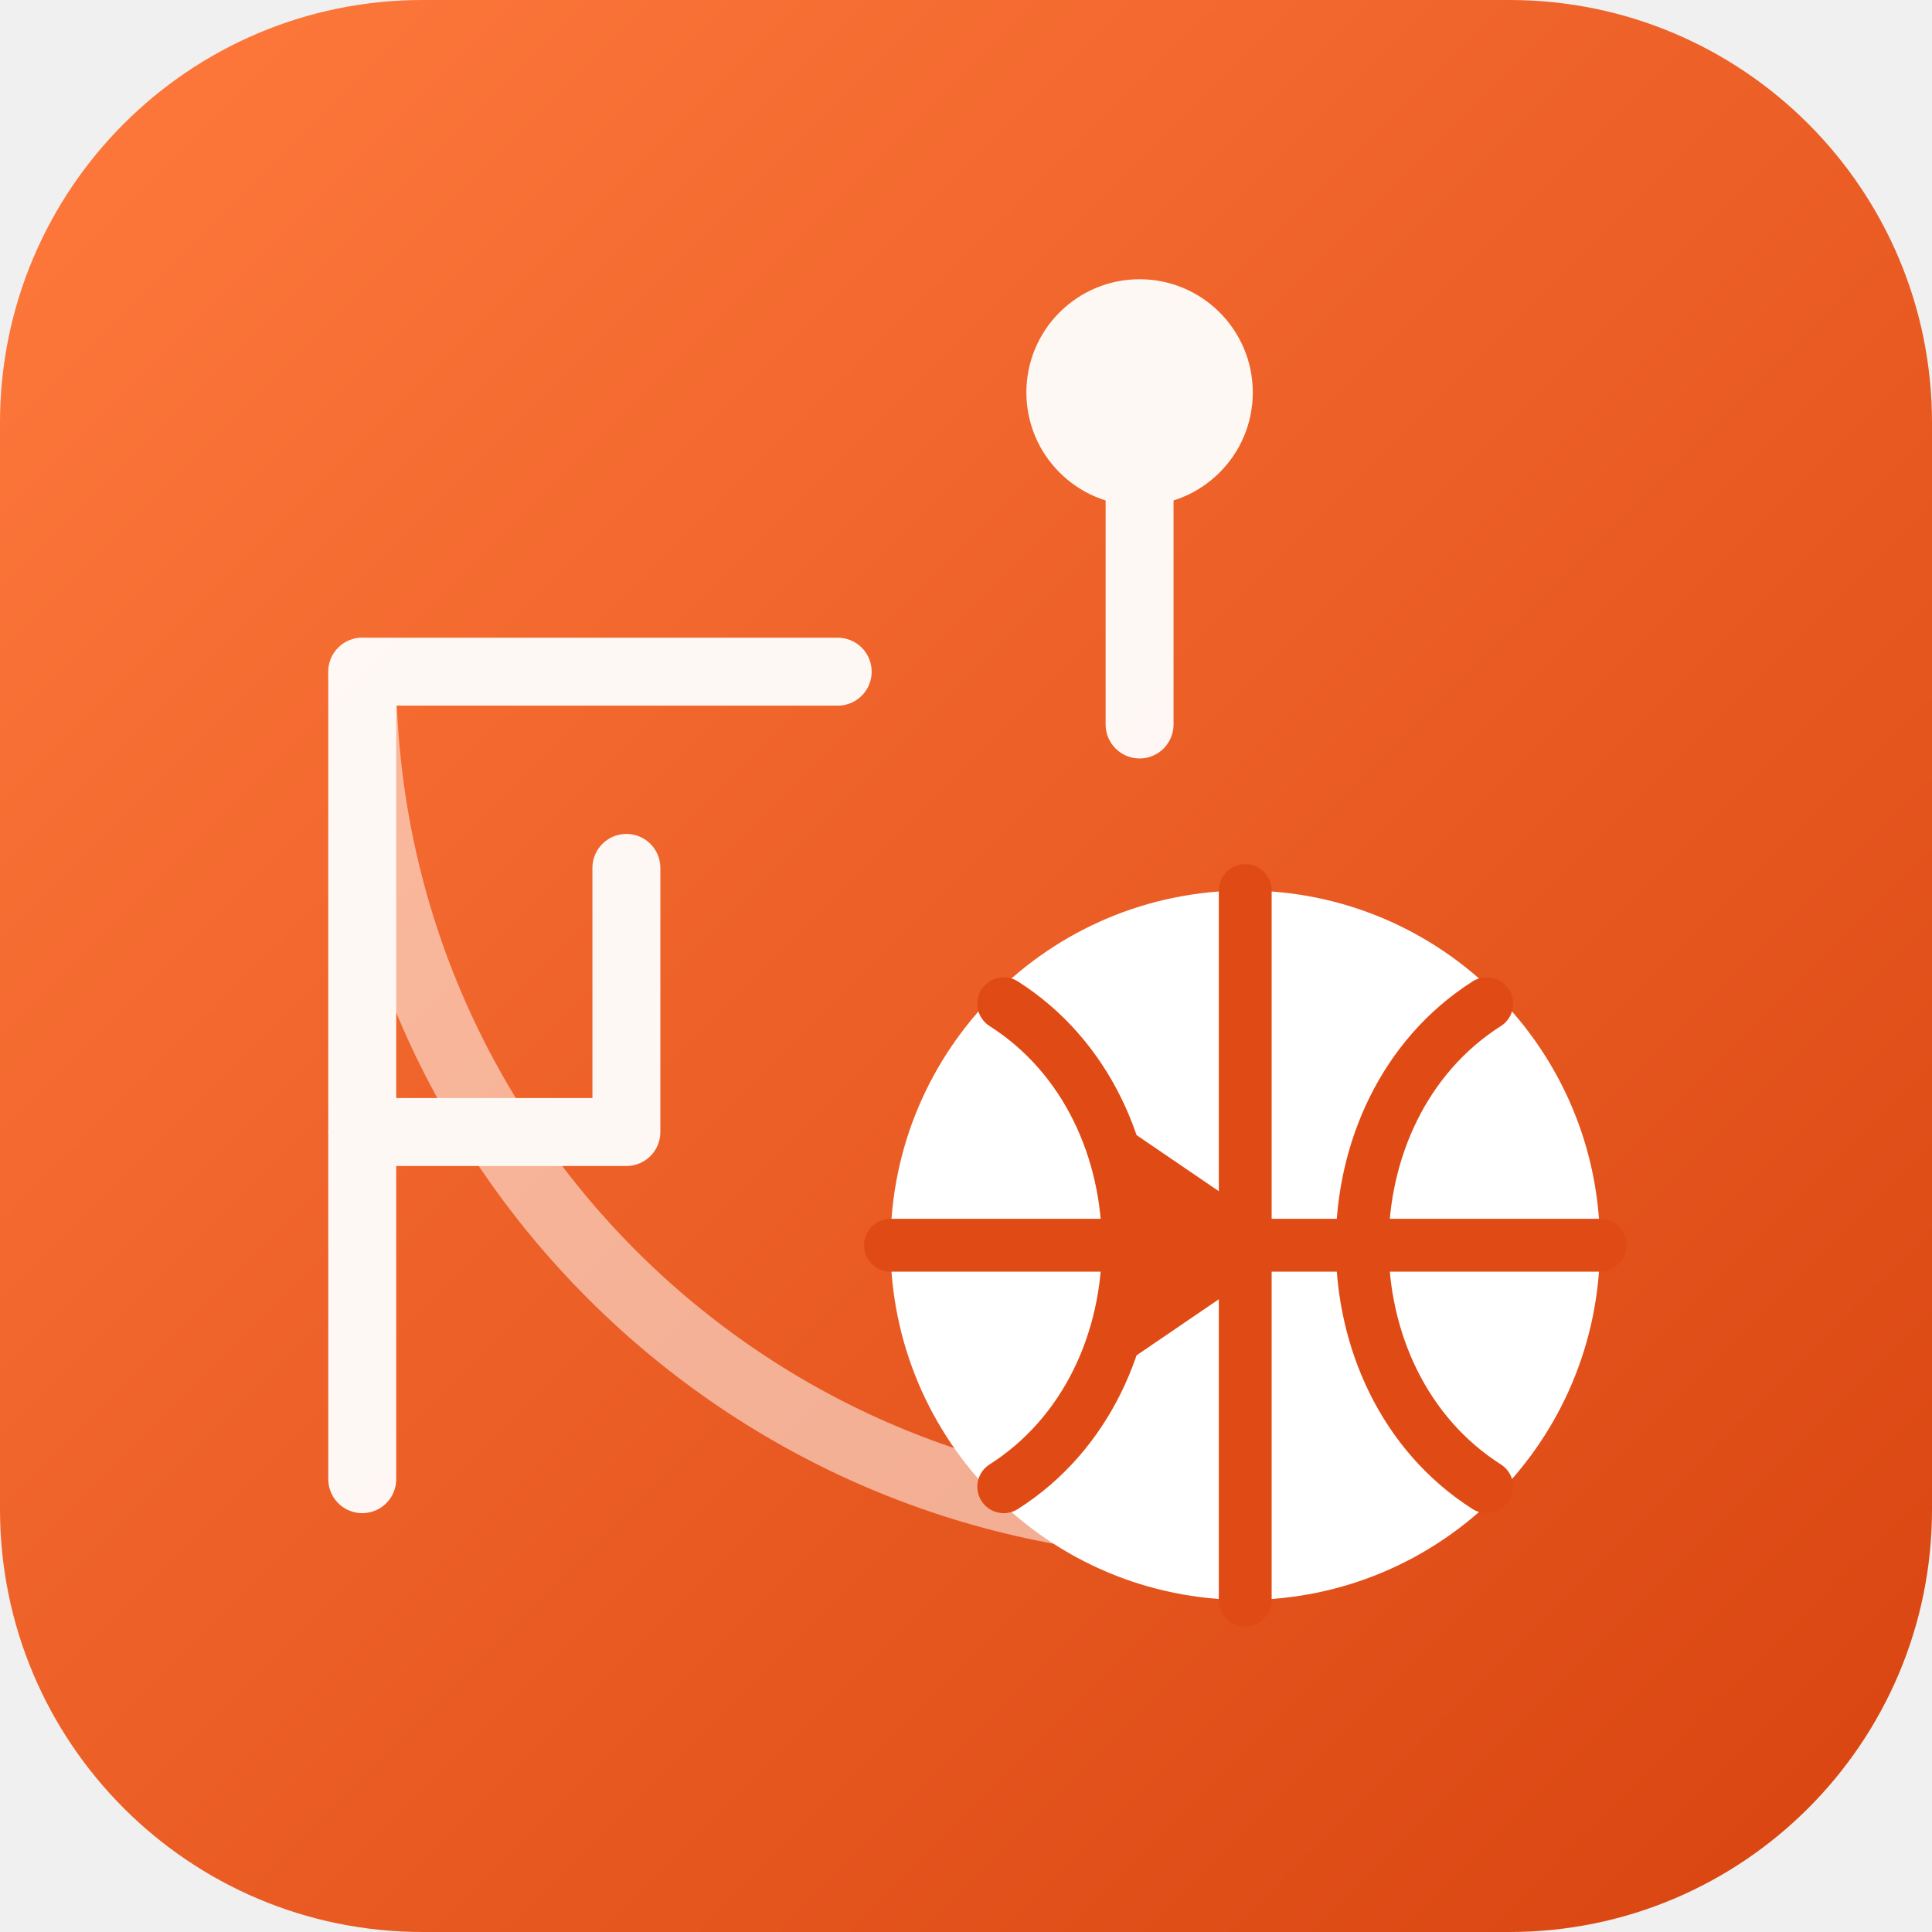
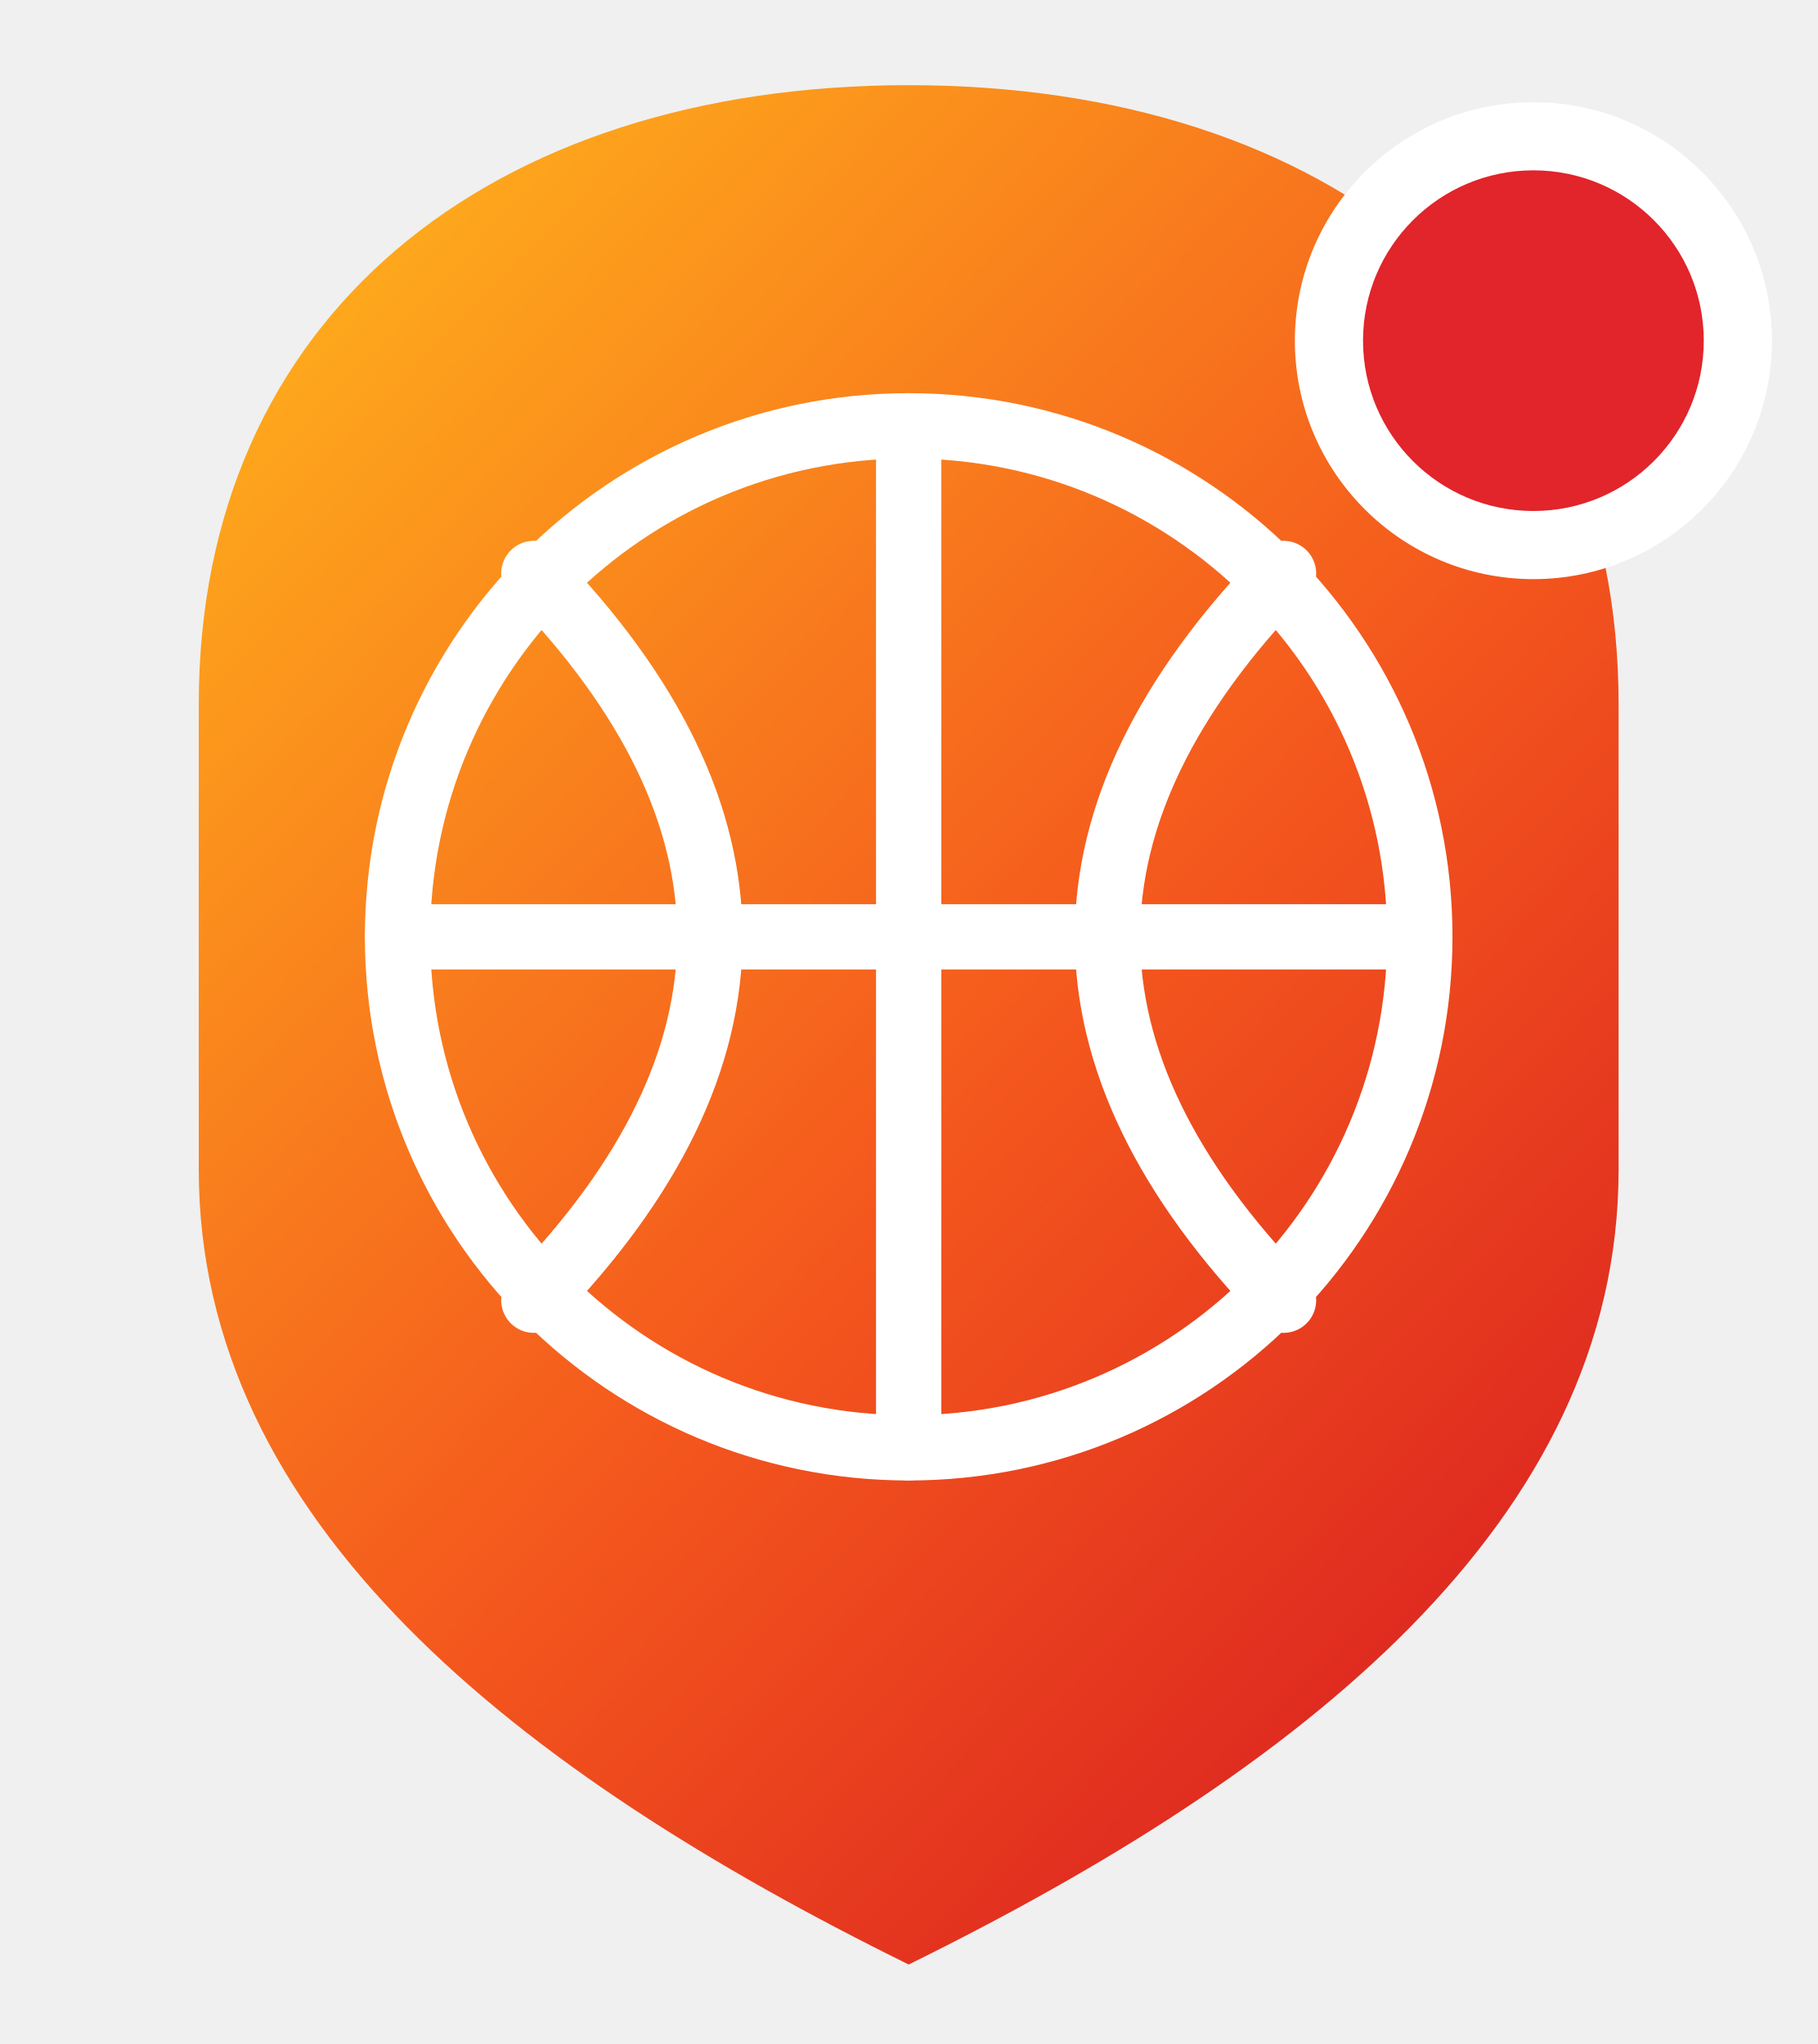
- <svg xmlns="http://www.w3.org/2000/svg" viewBox="0 0 512 512" role="img" aria-label="FEBstats Directo">
+ <svg xmlns="http://www.w3.org/2000/svg" viewBox="0 0 32 36" role="img" aria-label="FEBstats Directo">
  <defs>
-     <linearGradient id="g" x1="0" y1="0" x2="1" y2="1">
-       <stop offset="0" stop-color="#ff7a3d" />
-       <stop offset="1" stop-color="#d8430f" />
+     <linearGradient id="g" x1=".1" y1="0" x2=".9" y2="1">
+       <stop offset="0" stop-color="#ffb21c" />
+       <stop offset=".55" stop-color="#f4571d" />
+       <stop offset="1" stop-color="#d71a21" />
    </linearGradient>
  </defs>
-   <rect width="512" height="512" rx="112" fill="url(#g)" />
-   <g fill="none" stroke="#fff" stroke-width="18" stroke-linecap="round" stroke-linejoin="round" opacity=".95">
-     <path d="M96 392V178h126" />
-     <path d="M96 300h70v-70" />
-     <path d="M96 178a226 226 0 0 0 226 226" opacity=".55" />
-     <path d="M302 96v96" />
-     <circle cx="302" cy="104" r="30" fill="#fff" stroke="none" />
+   <path d="M16 1.5C8.6 1.5 3.5 5.6 3.5 12.4v8.2c0 6.2 5.6 10.6 12.5 14 6.9-3.4 12.5-7.8 12.5-14v-8.2C28.5 5.6 23.4 1.5 16 1.5Z" fill="url(#g)" />
+   <g fill="none" stroke="#fff" stroke-width="1.15" stroke-linecap="round">
+     <circle cx="16" cy="16.5" r="9" />
+     <path d="M7 16.5h18M16 7.5v18M9.4 10.1q6.2 6.4 0 12.8M22.6 10.1q-6.2 6.4 0 12.8" />
  </g>
-   <circle cx="330" cy="330" r="94" fill="#fff" />
-   <g fill="none" stroke="#e04a15" stroke-width="14" stroke-linecap="round">
-     <path d="M236 330h188" />
-     <path d="M330 236v188" />
-     <path d="M266 266c44 28 44 100 0 128" />
-     <path d="M394 266c-44 28-44 100 0 128" />
-   </g>
-   <path d="M300 300l44 30-44 30z" fill="#e04a15" />
+   <circle cx="27" cy="6" r="4.2" fill="#fff" />
+   <circle cx="27" cy="6" r="3" fill="#e2242b" />
</svg>
